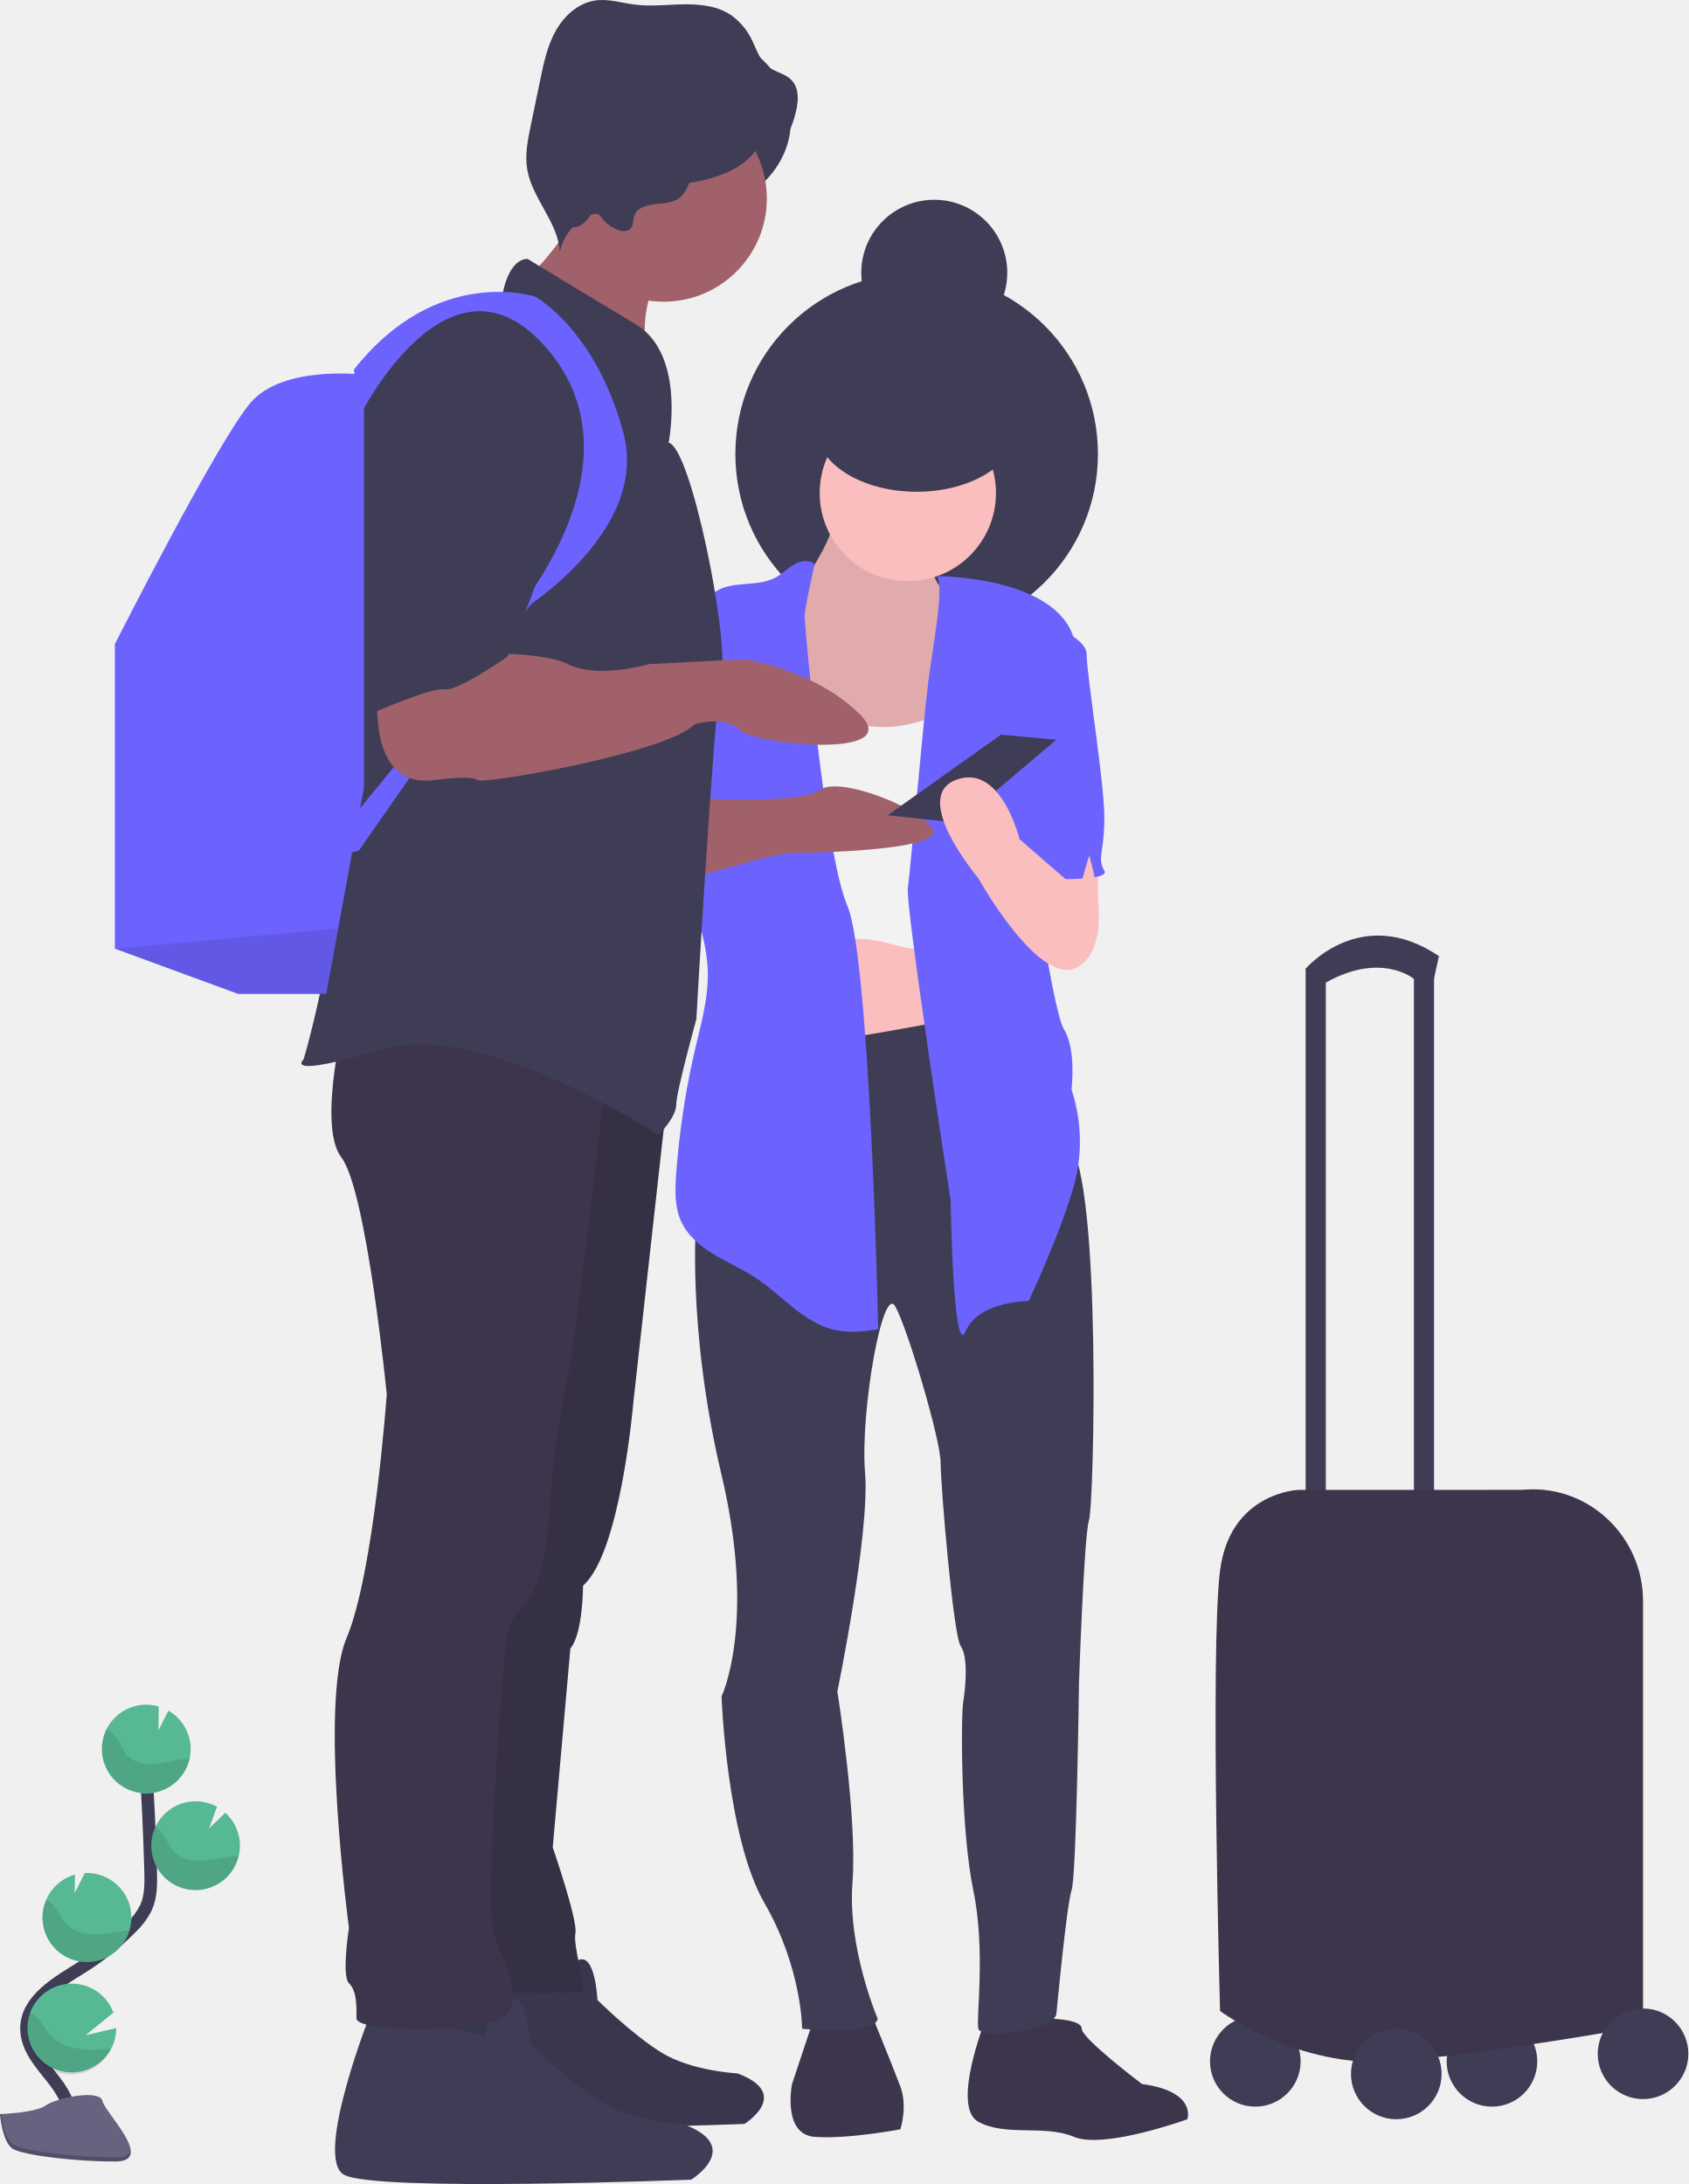
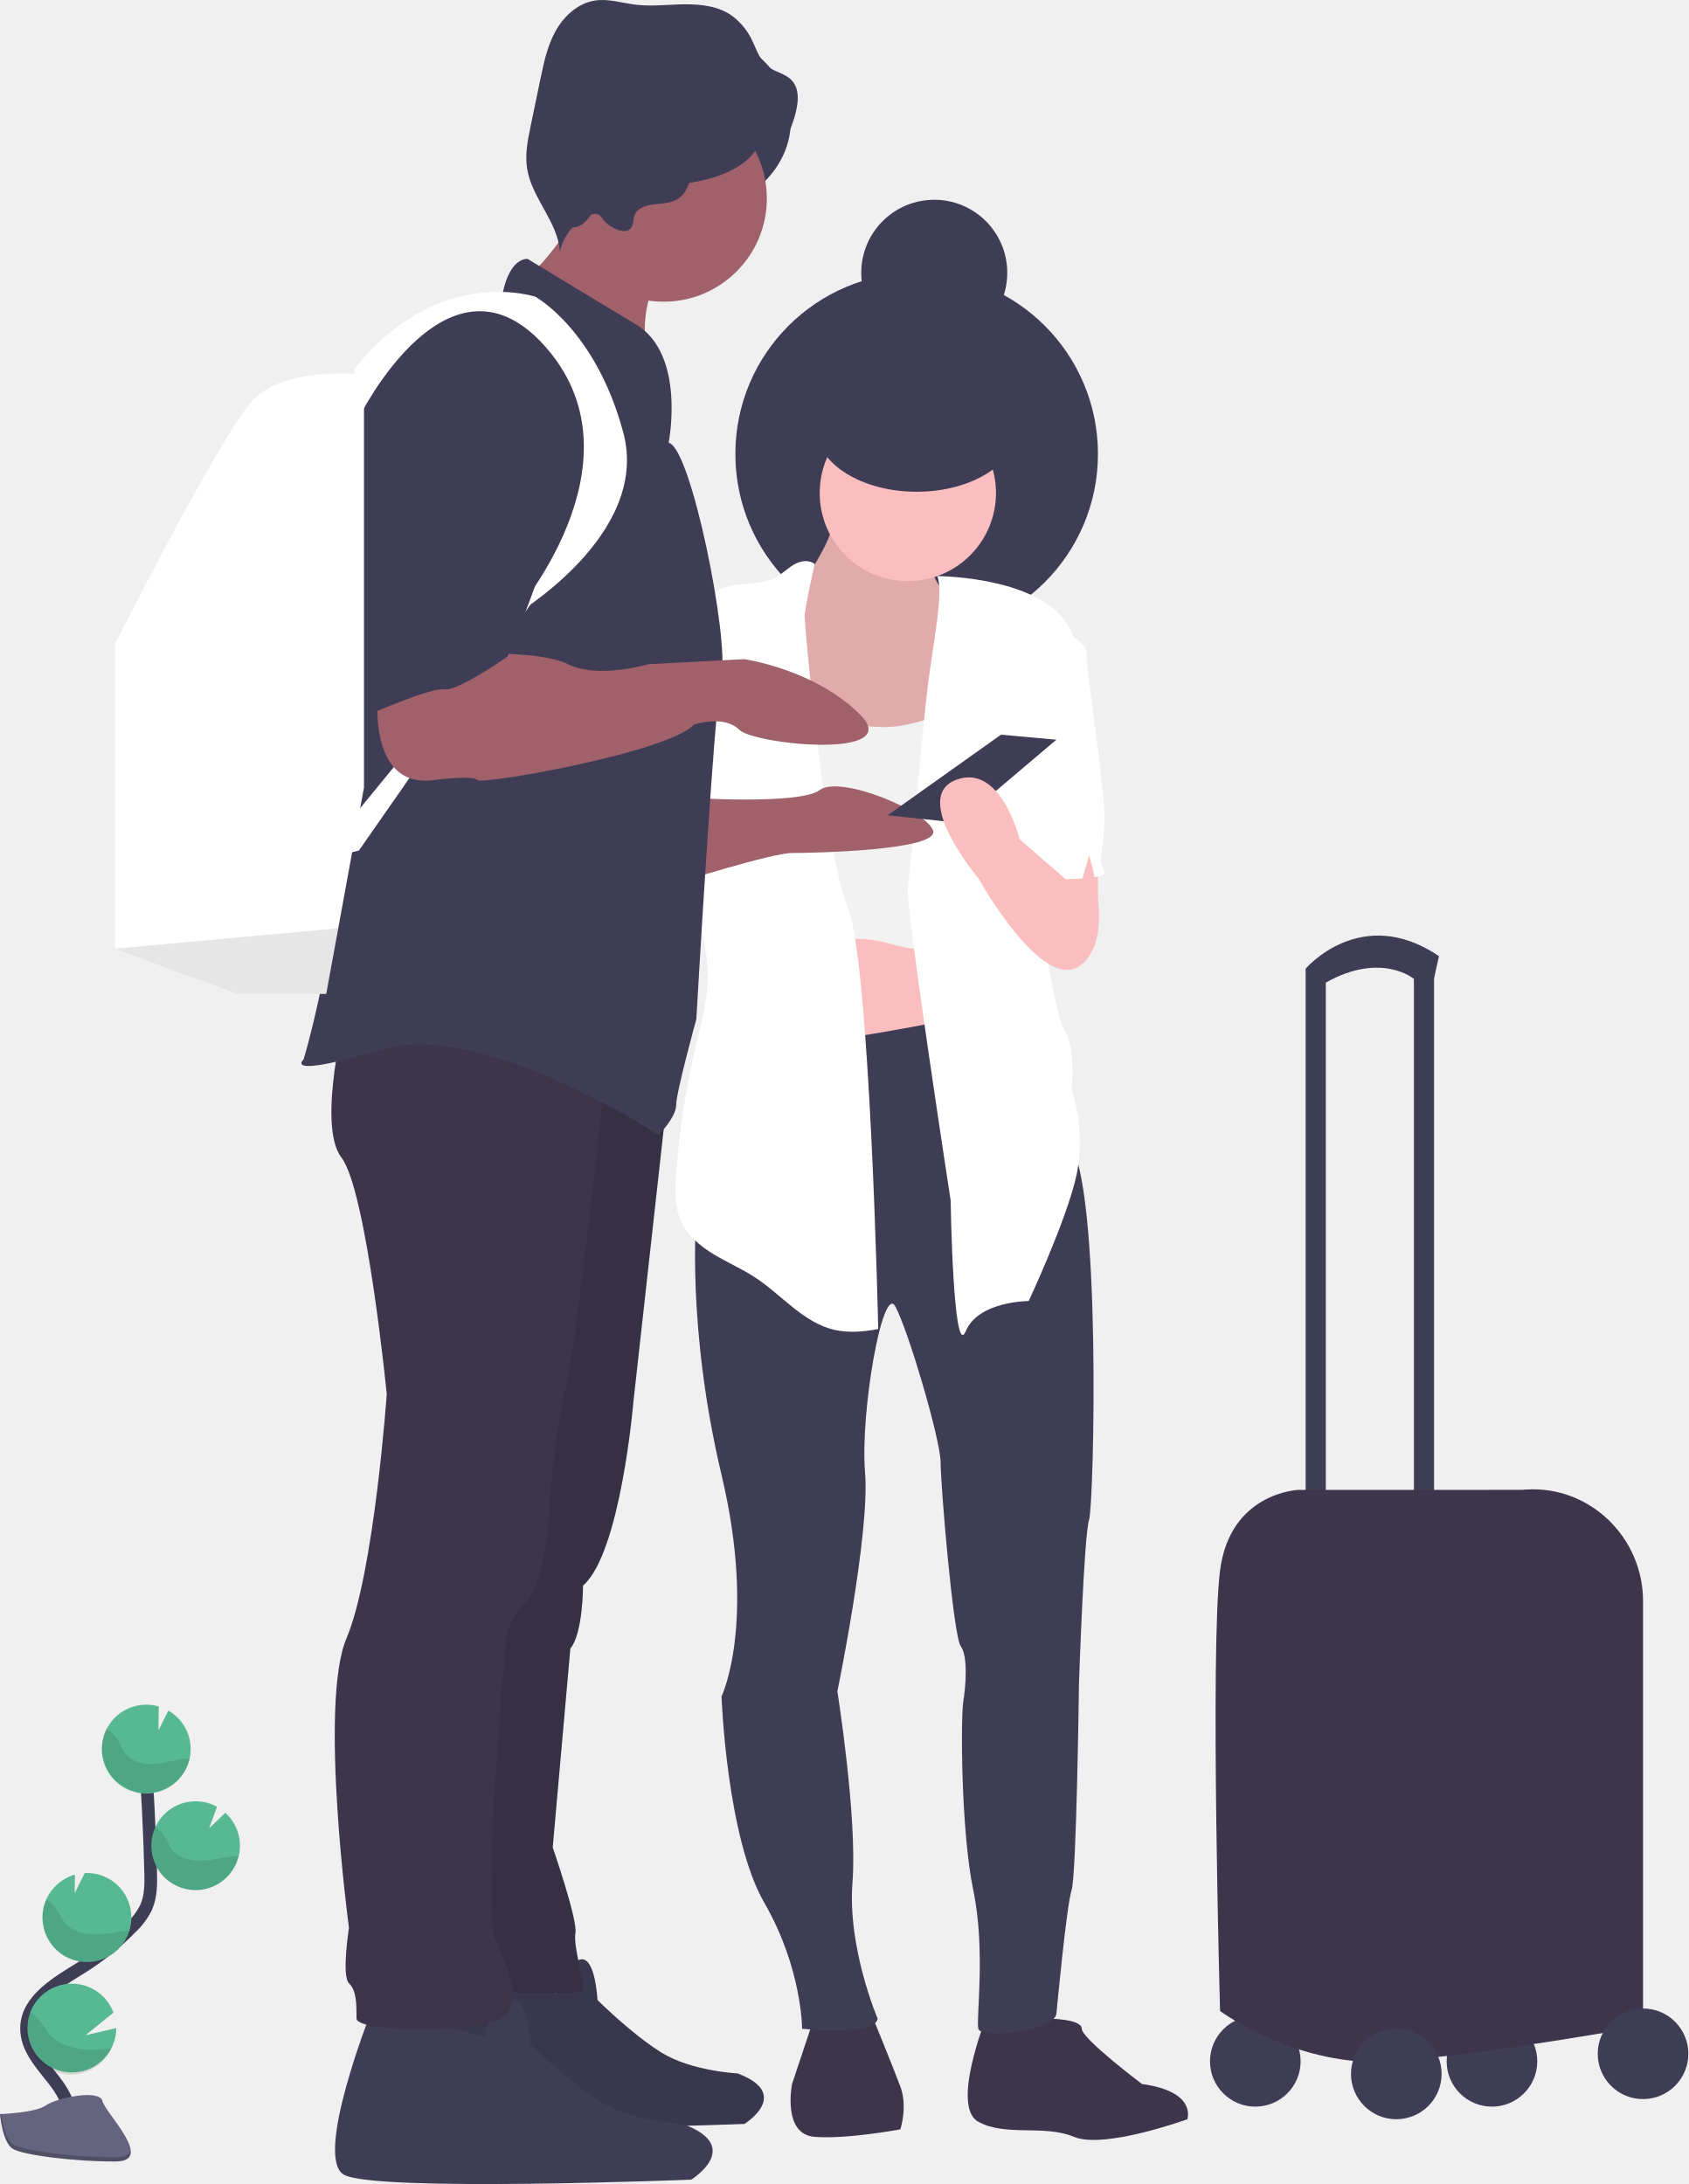
<svg xmlns="http://www.w3.org/2000/svg" id="f7ee2044-fccd-4254-8d0a-396acfe54447" data-name="Layer 1" width="532.15" height="688.51" viewBox="0 0 532.15 688.51">
  <ellipse cx="209.56" cy="38.37" rx="39.68" ry="30.95" fill="#3f3d56" />
  <circle cx="288.92" cy="143.12" r="57.14" fill="#3f3d56" />
  <circle cx="470.25" cy="649.84" r="14.28" fill="#3f3d56" />
  <circle cx="395.66" cy="649.84" r="14.28" fill="#3f3d56" />
  <rect x="411.53" y="305.42" width="6.35" height="175.39" fill="#3f3d56" />
  <rect x="445.65" y="305.42" width="6.35" height="175.39" fill="#3f3d56" />
  <path d="M747,415.92l-1.59-4.76s17.46-20.63,42.06-4l-1.59,7.15h-6.35s-10.31-8.65-27.77,1.23Z" transform="translate(-333.92 -105.74)" fill="#3f3d56" />
  <rect x="249.24" y="280.42" width="57.14" height="73.01" fill="#fbbebe" />
  <rect x="328.6" y="259.78" width="17.46" height="34.92" fill="#fbbebe" />
  <path d="M590.7,741.3l-7.14,21.43s-3.18,15.87,7.14,16.66,27-2.38,27-2.38,2.38-7.14,0-13.49-9.52-23.81-9.52-23.81Z" transform="translate(-333.92 -105.74)" fill="#3c354c" />
  <path d="M644.66,742.09s-11.11,27.78-2.38,32.54,20.64.79,30.16,4.76,35.71-5.55,35.71-5.55,3.18-8.73-14.28-11.11c0,0-19-14.29-19-17.46s-11.11-3.18-11.11-3.18Z" transform="translate(-333.92 -105.74)" fill="#3c354c" />
  <path d="M642.28,425.45s-65.07,13.49-73,9.52-15.87,54-15.87,54-3.18,34.92,7.93,81.74,0,69.84,0,69.84,1.59,44.44,13.5,65.08,11.9,39.68,11.9,39.68,23,2.38,23.81-3.18c0,0-9.53-22.22-7.94-42.85s-4.76-60.32-4.76-60.32,10.32-50,8.73-69,5.56-59.52,9.52-52.38,14.29,42.06,14.29,49.21,4,54.75,6.35,57.93,1.58,12.7.79,17.46-.79,40.47,3.17,59.52.8,40.47,1.59,43.65,23.81.79,24.6-4.77c0,0,3.18-34.12,4.77-38.88S674,636.54,674,636.54s1.58-46.82,3.17-51.58,4-107.14-6.35-119-6.35-42.06-6.35-42.06Z" transform="translate(-333.92 -105.74)" fill="#3f3d56" />
  <path d="M588.79,287.2c-2.94,5.54-5.9,11.13-7.74,17.14s-2.48,12.52-.75,18.56a46,46,0,0,0,5.12,10.7,36.7,36.7,0,0,0,6.47,8.64c6,5.48,14.72,6.58,22.82,7.44a11.56,11.56,0,0,0,4.19-.07,7.92,7.92,0,0,0,3-1.64c3.55-3,5.16-7.58,6.46-12a198,198,0,0,0,6.62-32.14,14.89,14.89,0,0,0,0-5.2c-.7-3-3.1-5.33-4.84-7.91a20.17,20.17,0,0,1-3.44-10.4c-.07-1.81,0-3.81-1.14-5.19a7,7,0,0,0-2.69-1.66c-4.73-2-9.45-4-14.19-5.92-2.86-1.18-8-4.32-11-2-2.57,2-1.33,6.64-2.43,9.42C593.56,279.19,590.91,283.2,588.79,287.2Z" transform="translate(-333.92 -105.74)" fill="#fbbebe" />
  <path d="M588.79,287.2c-2.94,5.54-5.9,11.13-7.74,17.14s-2.48,12.52-.75,18.56a46,46,0,0,0,5.12,10.7,36.7,36.7,0,0,0,6.47,8.64c6,5.48,14.72,6.58,22.82,7.44a11.56,11.56,0,0,0,4.19-.07,7.92,7.92,0,0,0,3-1.64c3.55-3,5.16-7.58,6.46-12a198,198,0,0,0,6.62-32.14,14.89,14.89,0,0,0,0-5.2c-.7-3-3.1-5.33-4.84-7.91a20.17,20.17,0,0,1-3.44-10.4c-.07-1.81,0-3.81-1.14-5.19a7,7,0,0,0-2.69-1.66c-4.73-2-9.45-4-14.19-5.92-2.86-1.18-8-4.32-11-2-2.57,2-1.33,6.64-2.43,9.42C593.56,279.19,590.91,283.2,588.79,287.2Z" transform="translate(-333.92 -105.74)" opacity="0.1" />
  <circle cx="286.14" cy="155.43" r="27.78" fill="#fbbebe" />
  <path d="M629.81,331.23c-5.26,1.89-10.69,3.52-16.28,3.72a53.89,53.89,0,0,1-12.45-1.33,158.09,158.09,0,0,1-24.78-7.07c-1.72,3.39-2.18,7.26-2.33,11.06-.43,11.49,1.86,22.89,2.74,34.36,1.11,14.58,0,29.48,3.75,43.6a12,12,0,0,1,2.68-6.54,14.84,14.84,0,0,1,4.49-3.3,35.8,35.8,0,0,1,24.58-3.06c4.81,1.14,9.92,3.27,14.48,1.36,2.72-1.15,4.69-3.57,6.2-6.11a50.22,50.22,0,0,0,5.42-14.69c3-13.24,3.4-26.93,3.76-40.51.1-3.63,1.66-14.42-1.35-17.08-2.11-1.85-2.73.79-4.25,2.17A19.43,19.43,0,0,1,629.81,331.23Z" transform="translate(-333.92 -105.74)" fill="#f2f2f2" />
-   <path d="M590.71,283.54c-1.85-1.45-4.59-1-6.63.23s-3.69,2.93-5.76,4.05c-5.74,3.11-13.45.83-18.9,4.45-5.12,3.41-6,10.43-6.4,16.57-1,15.6-1.86,31.31-5.61,46.49-1,4-2.2,8.1-1.82,12.22a32.43,32.43,0,0,0,1.66,6.9l4.92,15.37c2.28,7.14,4.59,14.39,4.83,21.88s-1.52,14.61-3.27,21.76A255.21,255.21,0,0,0,547,476.37c-.31,4.79-.44,9.79,1.5,14.18,2,4.59,6.06,8,10.34,10.59s8.93,4.59,13.12,7.34c8.41,5.53,15.16,14.24,25,16.51,4.51,1,9.23.6,13.77-.28,0,0-2.57-116.72-9.72-133.39s-13.49-88.88-13.49-91.26S590.71,283.54,590.71,283.54Z" transform="translate(-333.92 -105.74)" fill="#6c63ff" />
-   <path d="M629.33,287.36s37.55,0,43.11,19.84-15.87,52.38-15.87,52.38,8.73,64.28,12.69,70.63,2.39,19,2.39,19a52.51,52.51,0,0,1,1.58,27c-3.17,14.28-15.08,39.68-15.08,39.68s-15.87,0-19.84,9.52-4.76-41.27-4.76-41.27-14.28-92.85-13.49-98.4,4.76-51.59,6.35-64.29S631.46,292.12,629.33,287.36Z" transform="translate(-333.92 -105.74)" fill="#6c63ff" />
-   <path d="M658.15,300.06s18.26,5.55,18.26,11.9S682,352.43,682,363.54s-2.38,12.7,0,16.67-25.39,2.38-25.39,2.38l-5.05-45.23Z" transform="translate(-333.92 -105.74)" fill="#6c63ff" />
+   <path d="M590.71,283.54c-1.85-1.45-4.59-1-6.63.23s-3.69,2.93-5.76,4.05c-5.74,3.11-13.45.83-18.9,4.45-5.12,3.41-6,10.43-6.4,16.57-1,15.6-1.86,31.31-5.61,46.49-1,4-2.2,8.1-1.82,12.22a32.43,32.43,0,0,0,1.66,6.9l4.92,15.37c2.28,7.14,4.59,14.39,4.83,21.88s-1.52,14.61-3.27,21.76A255.21,255.21,0,0,0,547,476.37c-.31,4.79-.44,9.79,1.5,14.18,2,4.59,6.06,8,10.34,10.59s8.93,4.59,13.12,7.34c8.41,5.53,15.16,14.24,25,16.51,4.51,1,9.23.6,13.77-.28,0,0-2.57-116.72-9.72-133.39s-13.49-88.88-13.49-91.26S590.71,283.54,590.71,283.54Z" transform="translate(-333.92 -105.74)" fill="#ffffff" />
+   <path d="M629.33,287.36s37.55,0,43.11,19.84-15.87,52.38-15.87,52.38,8.73,64.28,12.69,70.63,2.39,19,2.39,19a52.51,52.51,0,0,1,1.58,27c-3.17,14.28-15.08,39.68-15.08,39.68s-15.87,0-19.84,9.52-4.76-41.27-4.76-41.27-14.28-92.85-13.49-98.4,4.76-51.59,6.35-64.29S631.46,292.12,629.33,287.36Z" transform="translate(-333.92 -105.74)" fill="#ffffff" />
+   <path d="M658.15,300.06s18.26,5.55,18.26,11.9S682,352.43,682,363.54s-2.38,12.7,0,16.67-25.39,2.38-25.39,2.38l-5.05-45.23Z" transform="translate(-333.92 -105.74)" fill="#ffffff" />
  <path d="M550.22,357.2s35.72,2.38,42.07-2.39,33.33,6.35,35.71,12.7-38.1,7.14-44.44,7.14-36.51,9.53-36.51,9.53Z" transform="translate(-333.92 -105.74)" fill="#a0616a" />
  <path d="M476.69,726.87s-16.65,42-8,47,99.86,1.44,99.86,1.44,15.19-9.4-2.17-15.92c0,0-14.48-.72-23.88-6.51s-20.27-16.64-20.27-16.64-.72-15.92-6.51-12.3a14.86,14.86,0,0,0-6.51,10.13Z" transform="translate(-333.92 -105.74)" fill="#3f3d56" />
  <path d="M476.69,726.87s-16.65,42-8,47,99.86,1.44,99.86,1.44,15.19-9.4-2.17-15.92c0,0-14.48-.72-23.88-6.51s-20.27-16.64-20.27-16.64-.72-15.92-6.51-12.3a14.86,14.86,0,0,0-6.51,10.13Z" transform="translate(-333.92 -105.74)" opacity="0.1" />
  <path d="M451,739.71s-18.25,46-8.73,51.58,109.52,1.59,109.52,1.59,16.67-10.31-2.38-17.46c0,0-15.87-.79-26.19-7.14S501,750,501,750s-.79-17.46-7.14-13.49a16.28,16.28,0,0,0-7.14,11.11Z" transform="translate(-333.92 -105.74)" fill="#3f3d56" />
  <path d="M544.67,447.67l-11.11,100s-4,47.62-15.87,57.93c0,0,0,15.08-4,19.84l-5.56,62.7s7.94,23,7.15,27,3.17,16.66,2.38,18.25-38.1,0-38.1,0l7.94-127.77,24.6-177.76Z" transform="translate(-333.92 -105.74)" fill="#3c354c" />
  <path d="M544.67,447.67l-11.11,100s-4,47.62-15.87,57.93c0,0,0,15.08-4,19.84l-5.56,62.7s7.94,23,7.15,27,3.17,16.66,2.38,18.25-38.1,0-38.1,0l7.94-127.77,24.6-177.76Z" transform="translate(-333.92 -105.74)" opacity="0.1" />
  <path d="M524.83,444.49s-8.73,81.74-12.7,99.2a225.33,225.33,0,0,0-4.76,34.92s-.79,25.4-7.94,32.54A21.43,21.43,0,0,0,493.09,627s-7.15,80.15-3.18,89.68,7.94,17.46,4,23.8-47.62,6.35-47.62,1.59,0-8.73-2.38-11.11,0-17.46,0-17.46-9.52-70.63-.79-91.26,12.7-77,12.7-77-6.35-64.28-14.29-74.6,1.59-46.82,1.59-46.82Z" transform="translate(-333.92 -105.74)" fill="#3c354c" />
  <path d="M502.49,190.65c.92,2.1,3.13,3.27,5.14,4.38,11.65,6.42,21.4,15.73,31,24.93a36.43,36.43,0,0,1,1.45-24.63c1.14-2.65,2.65-5.51,1.83-8.28-.61-2-2.34-3.52-4-4.82a124.59,124.59,0,0,0-12.27-8.37c-3-1.78-9.08-6.51-12.49-6-.18,4.61-.27,8.73-2.29,13C510.36,181.92,502.84,191.45,502.49,190.65Z" transform="translate(-333.92 -105.74)" fill="#a0616a" />
  <circle cx="209.16" cy="62.57" r="32.54" fill="#a0616a" />
  <path d="M544.67,245.3s5.55-27.78-10.32-37.3-34.12-20.63-34.12-20.63-5.56-.8-7.94,11.11c0,0-45.23,8.73-50,51.58s3.18,105.55,3.18,105.55-7.14,54.76-15.87,84.12c0,0-7.15,6.35,24.6-3.17s87.29,27,87.29,27,5.56-5.56,5.56-9.53,6.35-27,6.35-27,5.55-97.61,7.93-108.72S551.81,246.89,544.67,245.3Z" transform="translate(-333.92 -105.74)" fill="#3f3d56" />
-   <path d="M495.47,300.06s43.64-25.4,34.91-57.94-27.77-42.85-27.77-42.85-30.95-10.32-57.14,23l1.59,15.08s28.57-57.93,59.52-21.43S495.47,300.06,495.47,300.06Z" transform="translate(-333.92 -105.74)" fill="#6c63ff" />
-   <path d="M448.64,223.87V354l-8.11,44.39-3.79,20.69H409l-38.88-14.29v-96s32.53-64.29,42.85-76.19S448.64,223.87,448.64,223.87Z" transform="translate(-333.92 -105.74)" fill="#6c63ff" />
+   <path d="M495.47,300.06s43.64-25.4,34.91-57.94-27.77-42.85-27.77-42.85-30.95-10.32-57.14,23l1.59,15.08s28.57-57.93,59.52-21.43S495.47,300.06,495.47,300.06Z" transform="translate(-333.92 -105.74)" fill="#ffffff" />
+   <path d="M448.64,223.87V354l-8.11,44.39-3.79,20.69H409l-38.88-14.29v-96s32.53-64.29,42.85-76.19S448.64,223.87,448.64,223.87Z" transform="translate(-333.92 -105.74)" fill="#ffffff" />
  <polygon points="106.6 292.66 102.82 313.35 75.04 313.35 36.16 299.07 106.6 292.66" opacity="0.1" />
-   <polygon points="105.2 264.94 173.45 181.61 113.13 268.12 106.78 269.7 105.2 264.94" fill="#6c63ff" />
+   <polygon points="105.2 264.94 173.45 181.61 113.13 268.12 106.78 269.7 105.2 264.94" fill="#ffffff" />
  <path d="M535.41,171.67c1.85-1.25,4.17-1.48,6.39-1.7s4.54-.52,6.31-1.88c3.07-2.36,3.3-6.92,5.55-10.07,3.25-4.57,9.74-5.12,15.35-4.9,3.43.14,7.12.35,10-1.5s4.3-5.5,5.3-8.87c1.19-4,1.95-8.88-1-11.84-2-2.06-5.24-2.47-7.5-4.28s-3.31-4.92-4.58-7.63a20.66,20.66,0,0,0-6.65-8.33c-4.26-3-9.7-3.62-14.89-3.57s-10.4.74-15.55.1c-4.22-.52-8.43-1.92-12.63-1.3-5.36.79-9.79,4.84-12.44,9.57s-3.77,10.13-4.87,15.43l-3,14.43c-.92,4.48-1.85,9.07-1.14,13.58,1.48,9.36,9.76,16.8,10.33,26.25a16.11,16.11,0,0,1,9.84-11.69,3.11,3.11,0,0,1,2-.25c.82.27,1.3,1.09,1.82,1.78,1.36,1.81,5.63,4.55,8,3.27C534.31,177.12,532.69,173.52,535.41,171.67Z" transform="translate(-333.92 -105.74)" fill="#3f3d56" />
  <path d="M743.07,575.44s-21.43.79-24.6,25.39,0,138.88,0,138.88,24.6,18.25,54.76,15.87,78.56-11.11,78.56-11.11v-134c0-20-16.68-36.31-36.66-35.16-.47,0-1,.06-1.43.11Z" transform="translate(-333.92 -105.74)" fill="#3c354c" />
  <circle cx="440.1" cy="653.81" r="14.28" fill="#3f3d56" />
  <circle cx="517.87" cy="647.46" r="14.28" fill="#3f3d56" />
  <path d="M453.41,319.9s-5.56,34.91,17.45,31.74c0,0,11.91-1.59,13.5,0s60.31-8.73,68.25-17.46c0,0,9.52-3.17,14.28,1.59S619.27,345.29,605,331s-36.5-17.46-36.5-17.46l-30.16,1.58s-15.87,4.77-25.39,0S476.42,312,476.42,312Z" transform="translate(-333.92 -105.74)" fill="#a0616a" />
  <path d="M485.94,209.59s-35.71,4-35.71,55.55V331s19.84-8.73,23.81-7.94,19.84-10.32,19.84-10.32S512.13,269.9,510.54,258,509.75,211.17,485.94,209.59Z" transform="translate(-333.92 -105.74)" fill="#3f3d56" />
  <polygon points="315.5 231.61 279.79 257.01 302.01 259.39 332.96 233.2 315.5 231.61" fill="#3f3d56" />
  <path d="M677.2,375.45s8.73,27-3.17,34.92-31.75-27.78-31.75-27.78-21.43-25.39-7.14-30.95,20.12,18.65,20.12,18.65L674,386.56Z" transform="translate(-333.92 -105.74)" fill="#fbbebe" />
  <ellipse cx="288.92" cy="134.79" rx="31.74" ry="20.24" fill="#3f3d56" />
  <circle cx="294.47" cy="85.99" r="23.01" fill="#3f3d56" />
  <ellipse cx="209.16" cy="42.34" rx="30.55" ry="15.87" fill="#3f3d56" />
  <ellipse cx="180.59" cy="45.11" rx="10.71" ry="26.59" fill="#3f3d56" />
  <path d="M355.09,778.54c3-5.51-.4-12.26-4.28-17.18s-8.62-10-8.52-16.29c.15-9,9.7-14.31,17.33-19.08a84.45,84.45,0,0,0,15.56-12.51,22.56,22.56,0,0,0,4.78-6.4c1.58-3.52,1.54-7.52,1.44-11.38q-.5-19.26-1.91-38.48" transform="translate(-333.92 -105.74)" fill="none" stroke="#3f3d56" stroke-miterlimit="10" stroke-width="4" />
  <path d="M394,656.51a14,14,0,0,0-7-11.5l-3.14,6.22.1-7.52A14,14,0,1,0,394,656.51Z" transform="translate(-333.92 -105.74)" fill="#57b894" />
  <path d="M369,751.51a14,14,0,1,1,.68-11.3l-8.77,7.13,9.65-2.24A13.89,13.89,0,0,1,369,751.51Z" transform="translate(-333.92 -105.74)" fill="#57b894" />
  <path d="M362,724.26a14,14,0,0,1-14.67-13.37,13.82,13.82,0,0,1,1.21-6.39,14.06,14.06,0,0,1,9-7.78l-.07,5.79,3.17-6.29h0a14,14,0,0,1,14.67,13.37,13.84,13.84,0,0,1-.6,4.79A14,14,0,0,1,362,724.26Z" transform="translate(-333.92 -105.74)" fill="#57b894" />
  <path d="M396.11,701.59a14,14,0,1,1,6.21-26.27l-2.48,6.8,5.1-4.9a14,14,0,0,1-8.83,24.37Z" transform="translate(-333.92 -105.74)" fill="#57b894" />
  <path d="M392.11,660.25c-3.23.36-6.39,1.37-9.64,1.57s-6.82-.58-8.87-3.11c-1.11-1.36-1.67-3.08-2.6-4.56a10.05,10.05,0,0,0-3.53-3.33,14,14,0,1,0,26.23,9.32C393.17,660.16,392.64,660.2,392.11,660.25Z" transform="translate(-333.92 -105.74)" opacity="0.1" />
  <path d="M396.11,701.59a14.06,14.06,0,0,1-13.35-20,10.3,10.3,0,0,1,2.83,2.83c1,1.51,1.6,3.25,2.78,4.64,2.18,2.57,5.92,3.41,9.3,3.25s6.66-1.11,10-1.42c.47,0,.95-.08,1.42-.09A14,14,0,0,1,396.11,701.59Z" transform="translate(-333.92 -105.74)" opacity="0.1" />
  <path d="M362,724.26a14,14,0,0,1-14.67-13.37,13.82,13.82,0,0,1,1.21-6.39,11.32,11.32,0,0,1,3,2.85c1.09,1.54,1.77,3.31,3,4.73,2.37,2.64,6.35,3.57,9.94,3.48s6.82-.93,10.27-1.19A14,14,0,0,1,362,724.26Z" transform="translate(-333.92 -105.74)" opacity="0.1" />
  <path d="M369,751.51a14,14,0,0,1-25.58-11.45,14.25,14.25,0,0,1,3.08,2.74c1.33,1.63,2.21,3.47,3.75,5,2.87,2.82,7.5,4,11.63,4.09A62.17,62.17,0,0,0,369,751.51Z" transform="translate(-333.92 -105.74)" opacity="0.1" />
  <path d="M333.92,772.2s11.08-.34,14.42-2.72,17-5.22,17.87-1.4,16.64,19,4.14,19.06-29.06-1.95-32.39-4S333.92,772.2,333.92,772.2Z" transform="translate(-333.92 -105.74)" fill="#656380" />
  <path d="M370.57,785.81c-12.51.1-29.06-1.95-32.39-4-2.54-1.54-3.55-7.09-3.89-9.65l-.37,0s.7,8.93,4,11,19.88,4.08,32.39,4c3.61,0,4.85-1.31,4.79-3.22C374.63,785.07,373.26,785.79,370.57,785.81Z" transform="translate(-333.92 -105.74)" opacity="0.2" />
</svg>
